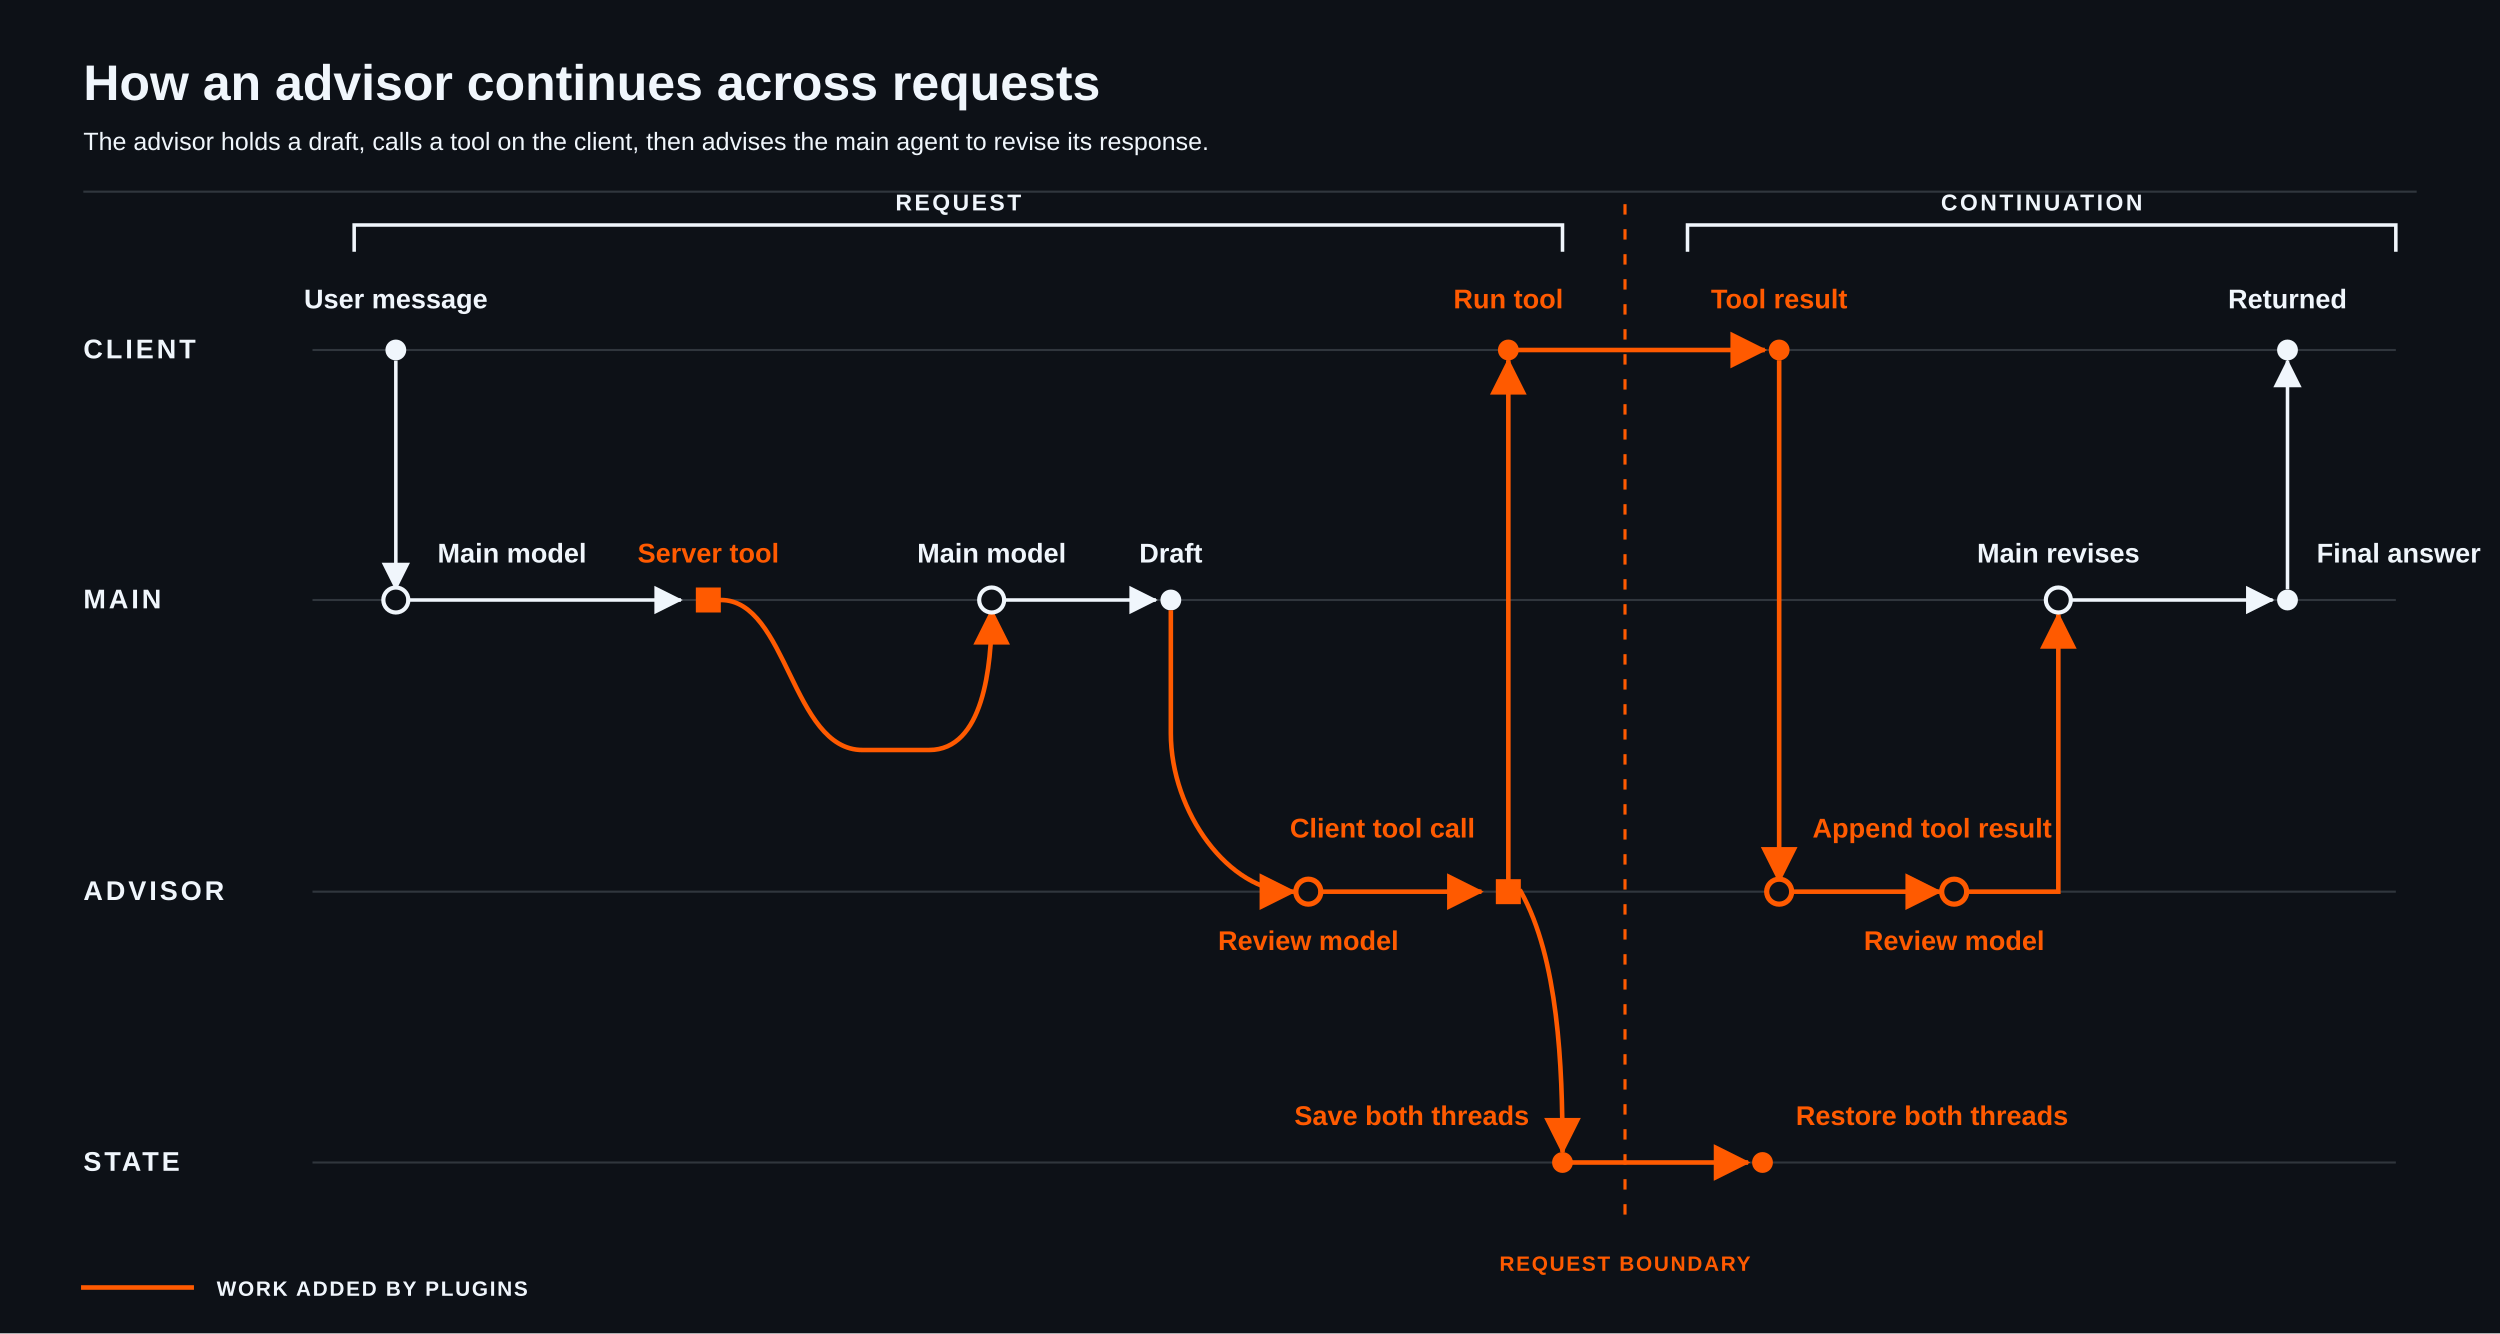
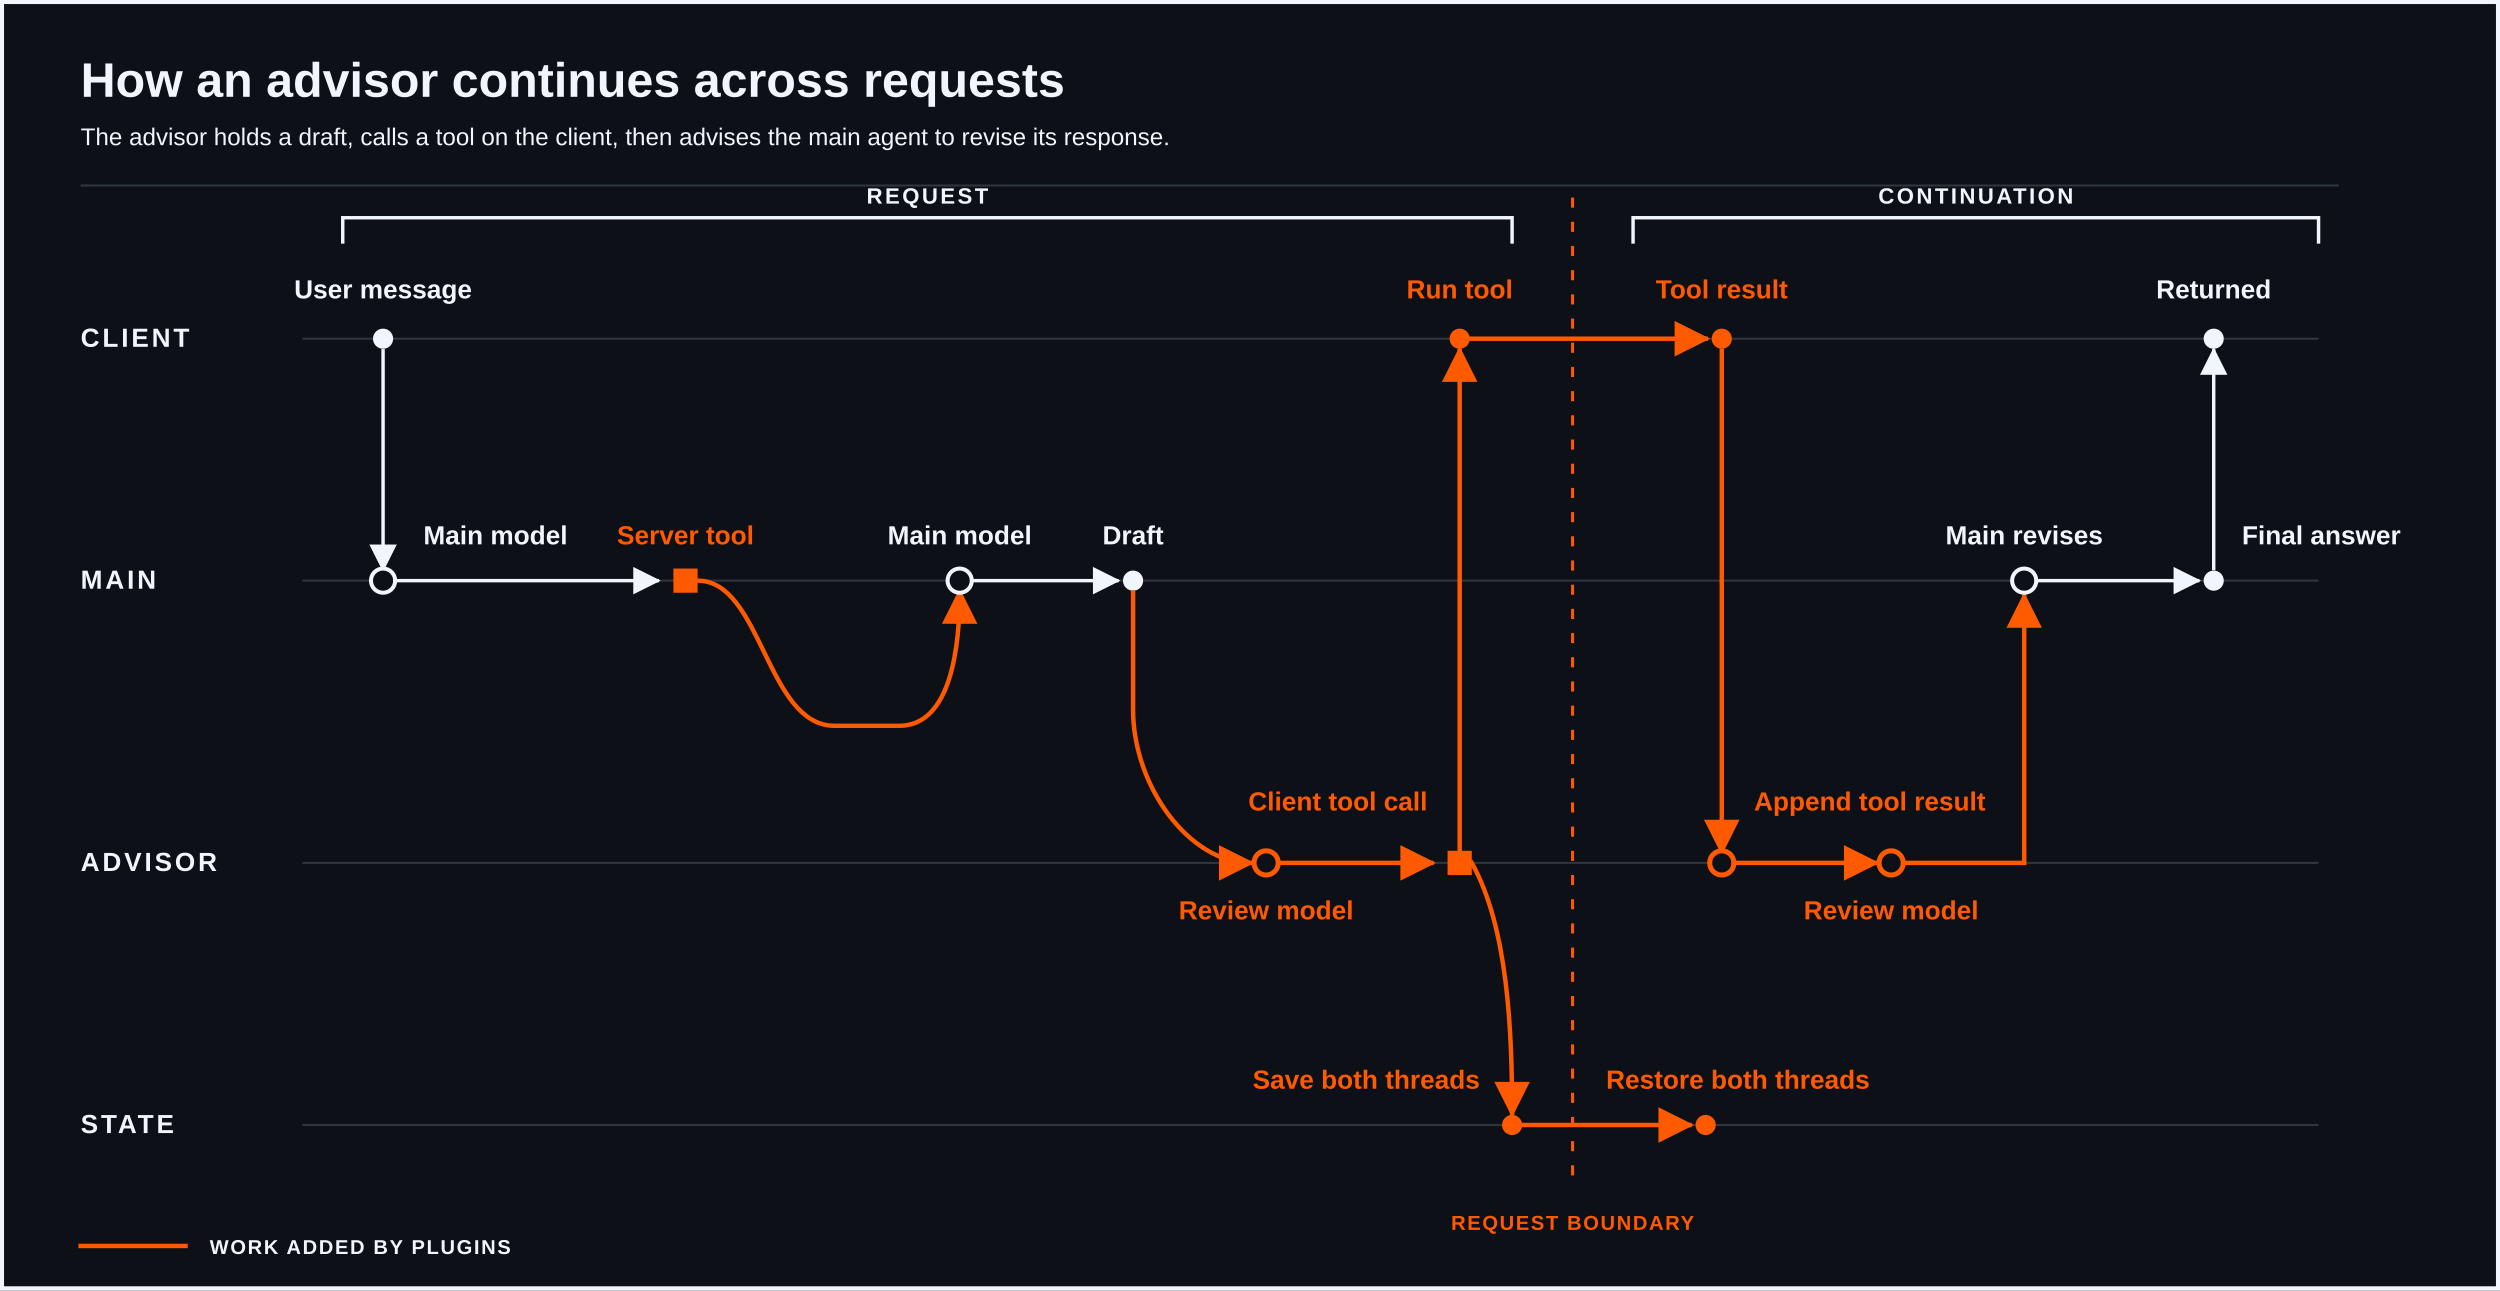
- <svg xmlns="http://www.w3.org/2000/svg" width="1200" height="640" viewBox="0 0 1200 640" role="img" aria-labelledby="title desc">
+ <svg xmlns="http://www.w3.org/2000/svg" width="1240" height="640" viewBox="0 0 1240 640" role="img" aria-labelledby="title desc">
  <defs>
    <marker id="core-arrow" markerWidth="8" markerHeight="8" refX="7" refY="4" orient="auto" markerUnits="strokeWidth">
      <path d="M0 0L8 4L0 8Z" fill="#f0f6fc" />
    </marker>
    <marker id="orange-arrow" markerWidth="8" markerHeight="8" refX="7" refY="4" orient="auto" markerUnits="strokeWidth">
      <path d="M0 0L8 4L0 8Z" fill="#ff5a00" />
    </marker>
    <style>
      .heading { fill: #f0f6fc; font: 750 24px Arial, Helvetica, sans-serif; }
      .track { fill: #f0f6fc; font: 750 13px Arial, Helvetica, sans-serif; letter-spacing: 1.4px; }
      .event { fill: #f0f6fc; font: 700 13px Arial, Helvetica, sans-serif; }
      .event-orange { fill: #ff5a00; font: 700 13px Arial, Helvetica, sans-serif; }
      .body { fill: #f0f6fc; font: 500 12px Arial, Helvetica, sans-serif; }
      .note { fill: #f0f6fc; font: 650 10px Arial, Helvetica, sans-serif; letter-spacing: 0.8px; }
      .note-orange { fill: #ff5a00; font: 650 10px Arial, Helvetica, sans-serif; letter-spacing: 0.8px; }
      .request { fill: #f0f6fc; font: 750 11px Arial, Helvetica, sans-serif; letter-spacing: 1.2px; }
      .core { fill: none; stroke: #f0f6fc; stroke-width: 1.7; stroke-linecap: square; stroke-linejoin: miter; }
      .plugin { fill: none; stroke: #ff5a00; stroke-width: 2.2; stroke-linecap: square; stroke-linejoin: miter; }
      .guide { fill: none; stroke: #30363d; stroke-width: 1; }
    </style>
  </defs>
-   <rect width="1200" height="640" fill="#0d1117" />
+   <rect width="1240" height="640" fill="#0d1117" />
+   <rect x="1" y="1" width="1238" height="638" fill="none" stroke="#f0f6fc" stroke-width="2" />
  <text x="40" y="48" class="heading">How an advisor continues across requests</text>
  <text x="40" y="72" class="body">The advisor holds a draft, calls a tool on the client, then advises the main agent to revise its response.</text>
  <path d="M40 92H1160" class="guide" />
  <path d="M170 120V108H750V120" class="core" />
  <text x="460" y="101" text-anchor="middle" class="request">REQUEST</text>
  <path d="M810 120V108H1150V120" class="core" />
  <text x="980" y="101" text-anchor="middle" class="request">CONTINUATION</text>
  <path d="M780 98V590" stroke="#ff5a00" stroke-width="1.5" stroke-dasharray="5 7" />
  <text x="780" y="610" text-anchor="middle" class="note-orange">REQUEST BOUNDARY</text>
  <text x="40" y="172" class="track">CLIENT</text>
  <text x="40" y="292" class="track">MAIN</text>
  <text x="40" y="432" class="track">ADVISOR</text>
  <text x="40" y="562" class="track">STATE</text>
  <path d="M150 168H1150M150 288H1150M150 428H1150M150 558H1150" class="guide" />
  <circle cx="190" cy="168" r="5" fill="#f0f6fc" />
  <text x="190" y="148" text-anchor="middle" class="event">User message</text>
  <path d="M190 174V282" class="core" marker-end="url(#core-arrow)" />
  <circle cx="190" cy="288" r="6" fill="#0d1117" stroke="#f0f6fc" stroke-width="2" />
  <text x="210" y="270" class="event">Main model</text>
  <path d="M196 288H326" class="core" marker-end="url(#core-arrow)" />
  <rect x="334" y="282" width="12" height="12" fill="#ff5a00" />
  <text x="340" y="270" text-anchor="middle" class="event-orange">Server tool</text>
  <path d="M346 288C378 288 380 360 414 360H446C472 360 476 320 476 294" class="plugin" marker-end="url(#orange-arrow)" />
  <circle cx="476" cy="288" r="6" fill="#0d1117" stroke="#f0f6fc" stroke-width="2" />
  <text x="476" y="270" text-anchor="middle" class="event">Main model</text>
  <path d="M482 288H554" class="core" marker-end="url(#core-arrow)" />
  <circle cx="562" cy="288" r="5" fill="#f0f6fc" />
  <text x="562" y="270" text-anchor="middle" class="event">Draft</text>
  <path d="M562 294V352C562 390 590 428 620 428" class="plugin" marker-end="url(#orange-arrow)" />
  <circle cx="628" cy="428" r="6" fill="#0d1117" stroke="#ff5a00" stroke-width="2.5" />
  <text x="628" y="456" text-anchor="middle" class="event-orange">Review model</text>
  <path d="M634 428H710" class="plugin" marker-end="url(#orange-arrow)" />
  <rect x="718" y="422" width="12" height="12" fill="#ff5a00" />
  <text x="708" y="402" text-anchor="end" class="event-orange">Client tool call</text>
  <path d="M724 422V174" class="plugin" marker-end="url(#orange-arrow)" />
  <circle cx="724" cy="168" r="5" fill="#ff5a00" />
  <text x="724" y="148" text-anchor="middle" class="event-orange">Run tool</text>
  <path d="M730 428C748 460 750 512 750 552" class="plugin" marker-end="url(#orange-arrow)" />
  <circle cx="750" cy="558" r="5" fill="#ff5a00" />
  <text x="734" y="540" text-anchor="end" class="event-orange">Save both threads</text>
  <path d="M755 558H838" class="plugin" marker-end="url(#orange-arrow)" />
  <circle cx="846" cy="558" r="5" fill="#ff5a00" />
-   <text x="862" y="540" class="event-orange">Restore both threads</text>
+   <text x="862" y="540" text-anchor="middle" class="event-orange">Restore both threads</text>
  <path d="M724 168H846" class="plugin" marker-end="url(#orange-arrow)" />
  <circle cx="854" cy="168" r="5" fill="#ff5a00" />
  <text x="854" y="148" text-anchor="middle" class="event-orange">Tool result</text>
  <path d="M854 174V422" class="plugin" marker-end="url(#orange-arrow)" />
  <circle cx="854" cy="428" r="6" fill="#0d1117" stroke="#ff5a00" stroke-width="2.5" />
  <text x="870" y="402" class="event-orange">Append tool result</text>
  <path d="M860 428H930" class="plugin" marker-end="url(#orange-arrow)" />
  <circle cx="938" cy="428" r="6" fill="#0d1117" stroke="#ff5a00" stroke-width="2.5" />
  <text x="938" y="456" text-anchor="middle" class="event-orange">Review model</text>
-   <path d="M944 428H988V296" class="plugin" marker-end="url(#orange-arrow)" />
-   <circle cx="988" cy="288" r="6" fill="#0d1117" stroke="#f0f6fc" stroke-width="2" />
-   <text x="988" y="270" text-anchor="middle" class="event">Main revises</text>
-   <path d="M994 288H1090" class="core" marker-end="url(#core-arrow)" />
+   <path d="M944 428H1004V296" class="plugin" marker-end="url(#orange-arrow)" />
+   <circle cx="1004" cy="288" r="6" fill="#0d1117" stroke="#f0f6fc" stroke-width="2" />
+   <text x="1004" y="270" text-anchor="middle" class="event">Main revises</text>
+   <path d="M1010 288H1090" class="core" marker-end="url(#core-arrow)" />
  <circle cx="1098" cy="288" r="5" fill="#f0f6fc" />
  <text x="1112" y="270" class="event">Final answer</text>
  <path d="M1098 282V174" class="core" marker-end="url(#core-arrow)" />
  <circle cx="1098" cy="168" r="5" fill="#f0f6fc" />
  <text x="1098" y="148" text-anchor="middle" class="event">Returned</text>
  <path d="M40 618H92" class="plugin" />
  <text x="104" y="622" class="note">WORK ADDED BY PLUGINS</text>
</svg>
